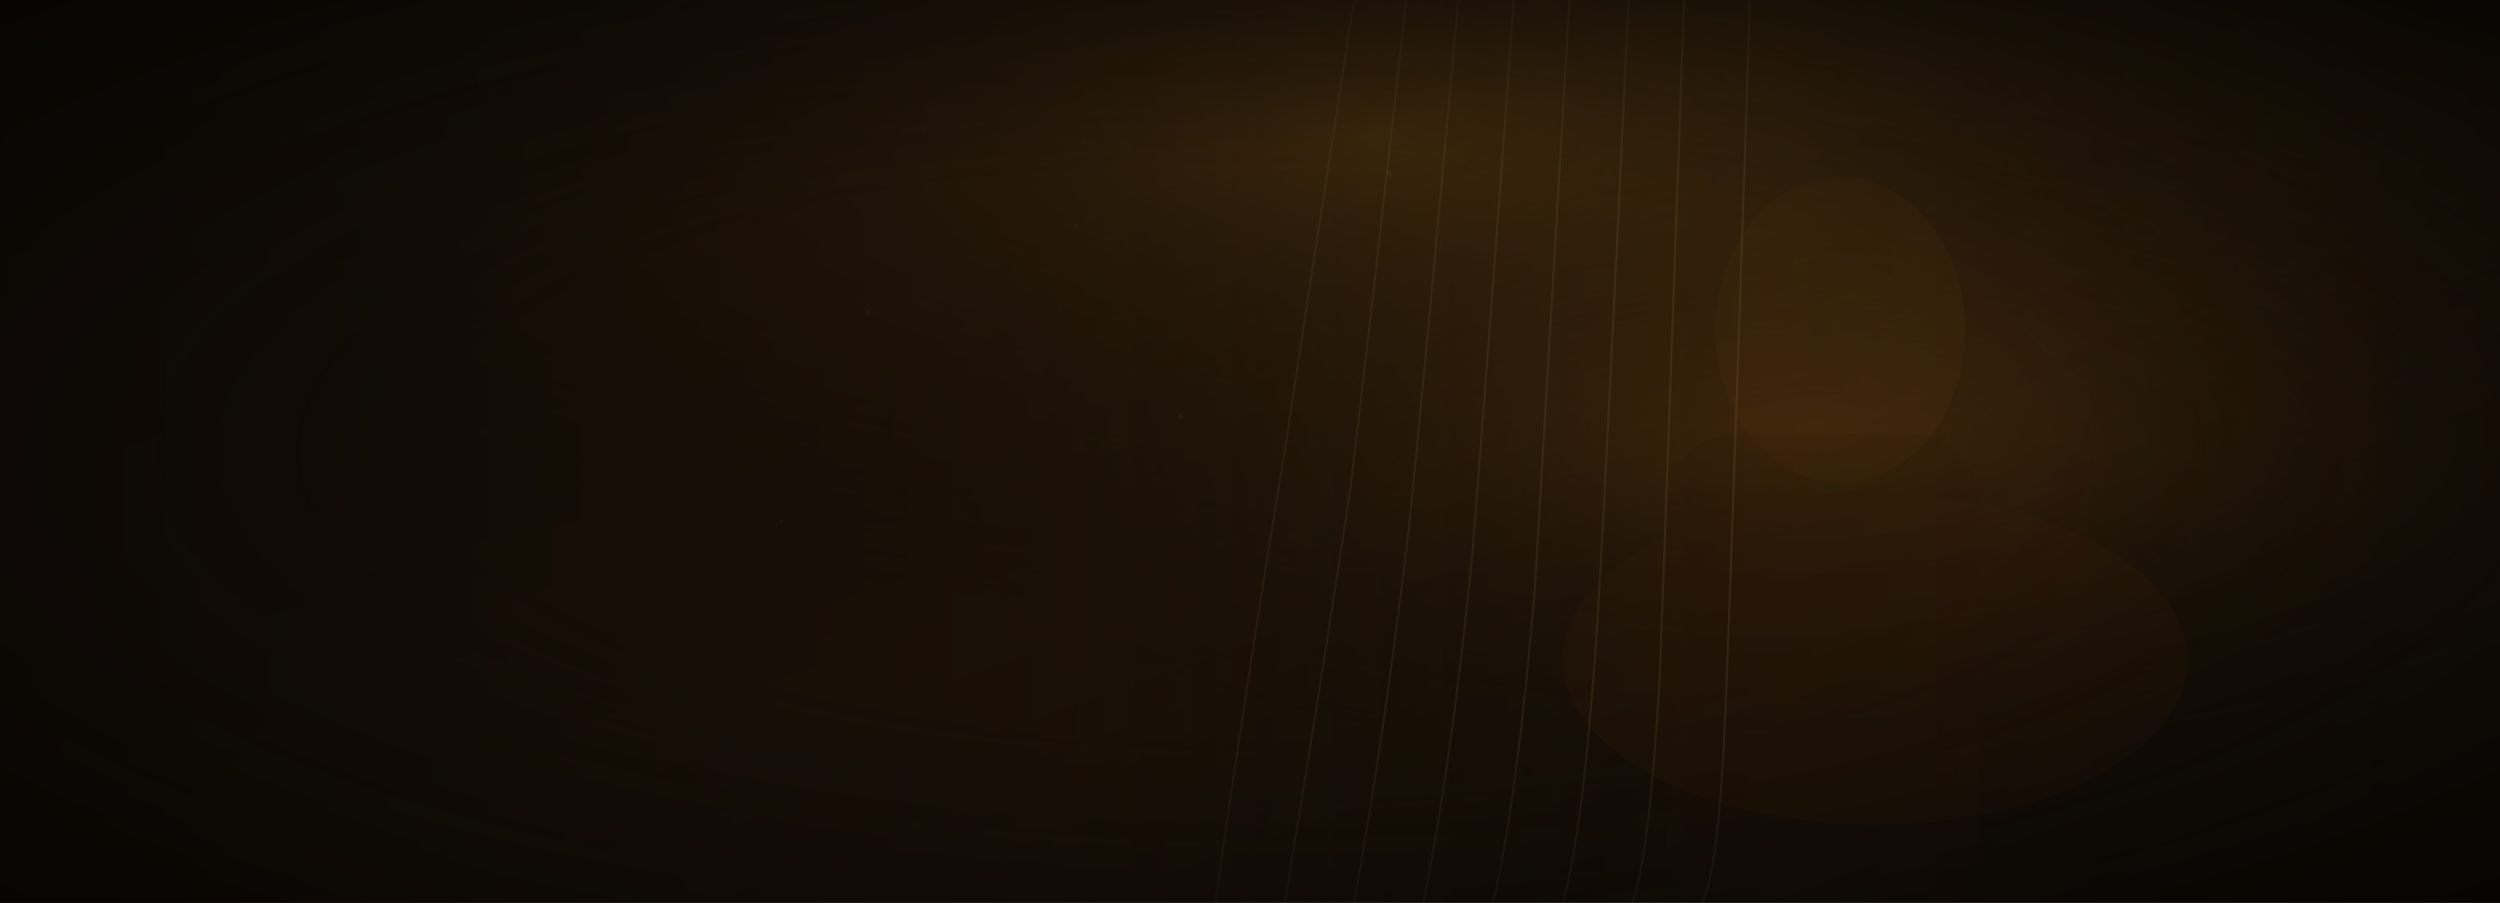
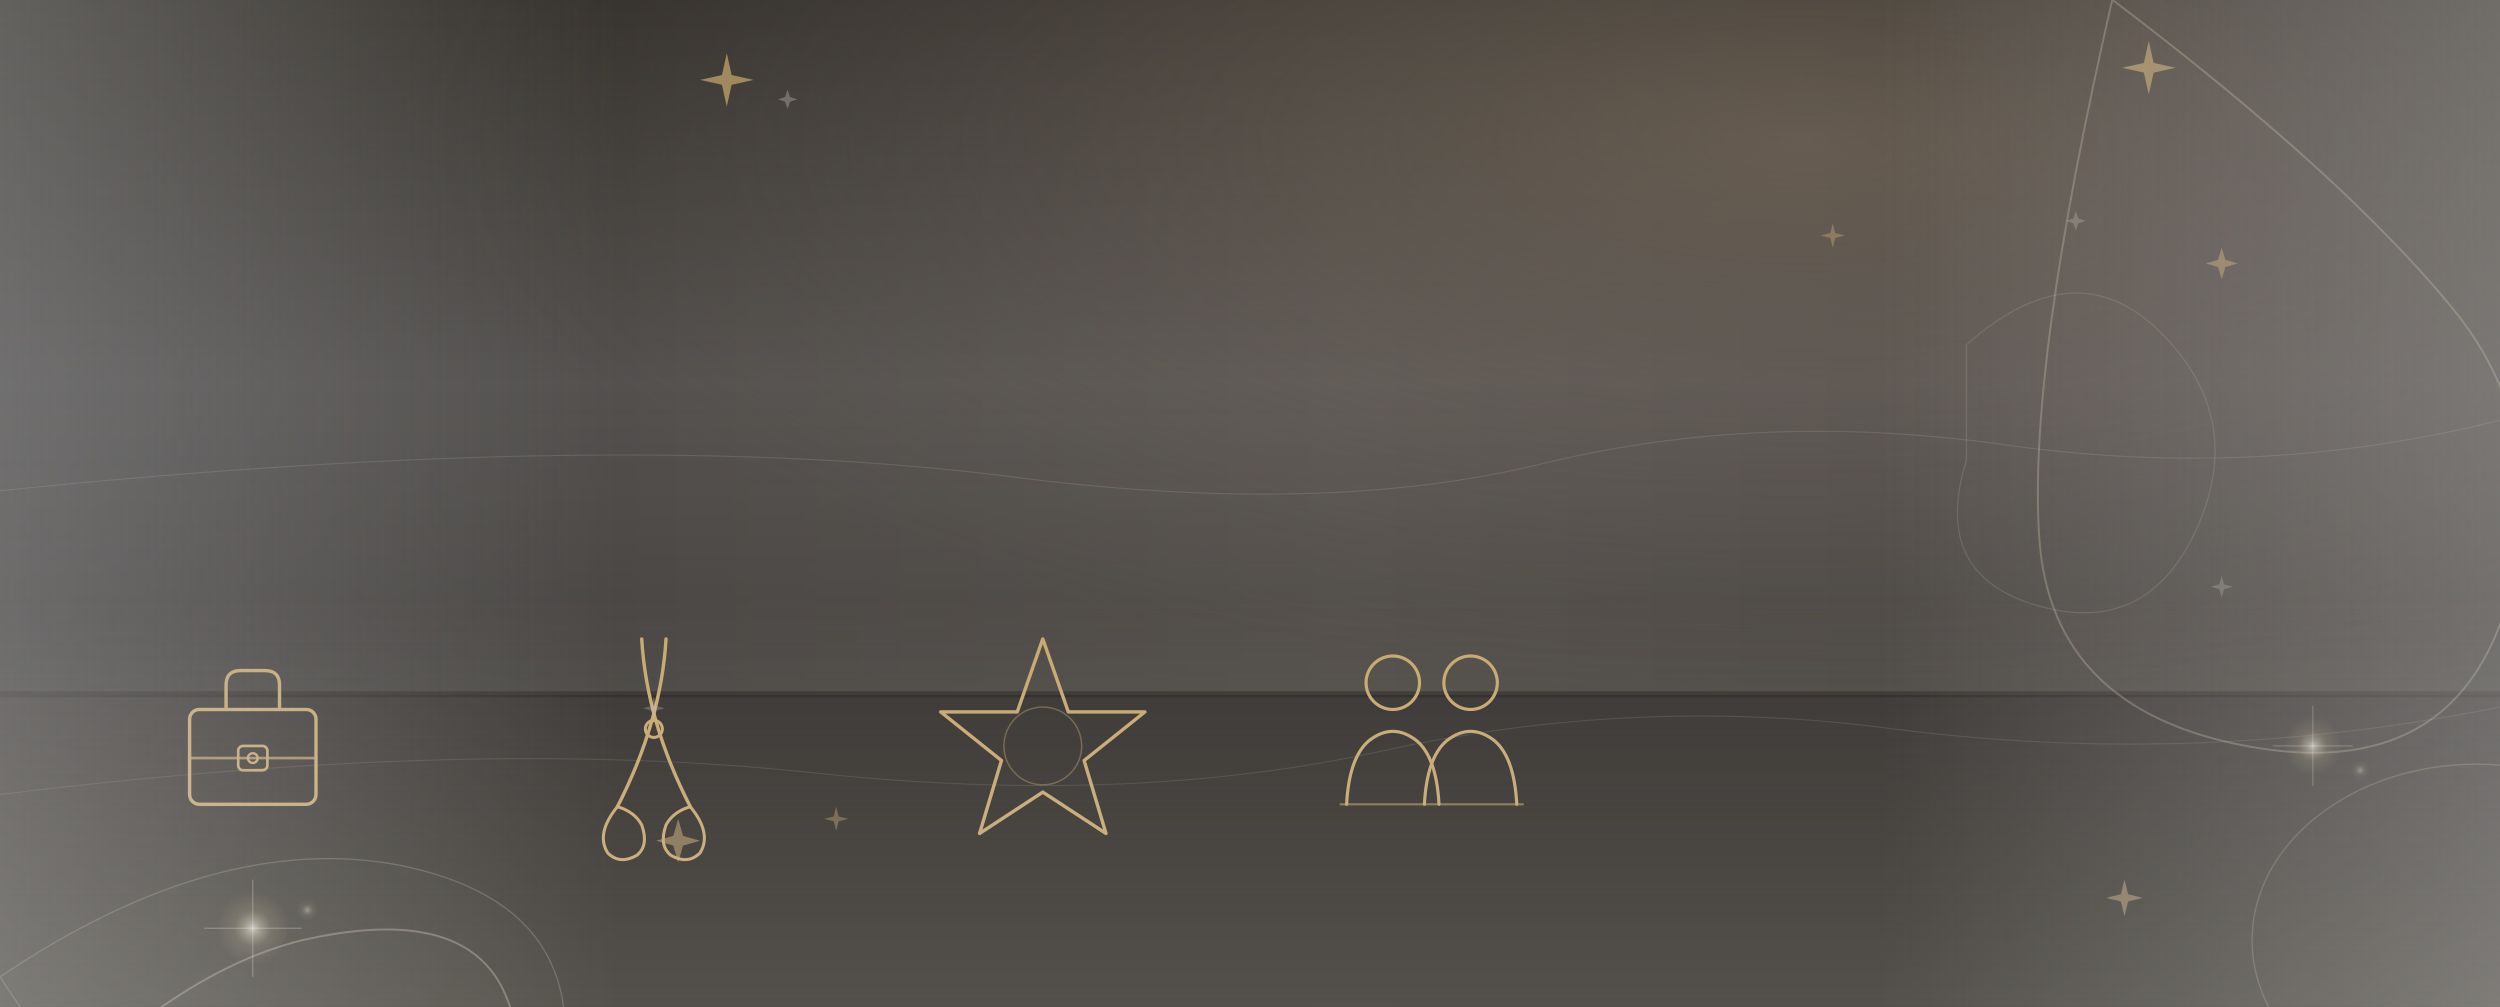
- <svg xmlns="http://www.w3.org/2000/svg" viewBox="0 0 1440 520" preserveAspectRatio="xMidYMid slice" width="1440" height="520">
+ <svg xmlns="http://www.w3.org/2000/svg" viewBox="-308 -124 2057 829" preserveAspectRatio="xMidYMid slice" width="1440" height="580">
  <defs>
-     <linearGradient id="baseBg" x1="0" y1="0" x2="1" y2="1">
-       <stop offset="0%" stop-color="#0F0B06" />
-       <stop offset="55%" stop-color="#201408" />
-       <stop offset="100%" stop-color="#0C0804" />
+     <linearGradient id="cBg" x1="0" y1="0" x2="1" y2="0">
+       <stop offset="0%" stop-color="#424040" />
+       <stop offset="28%" stop-color="#555250" />
+       <stop offset="54%" stop-color="#5E5A56" />
+       <stop offset="78%" stop-color="#575350" />
+       <stop offset="100%" stop-color="#4A4744" />
    </linearGradient>
-     <radialGradient id="aspirationalGlow" cx="55%" cy="15%" r="55%">
-       <stop offset="0%" stop-color="#8A5A18" stop-opacity="0.55" />
-       <stop offset="55%" stop-color="#4A2E0C" stop-opacity="0.28" />
-       <stop offset="100%" stop-color="#0F0B06" stop-opacity="0" />
+     <linearGradient id="cTopS" x1="0" y1="0" x2="0" y2="1">
+       <stop offset="0%" stop-color="#1C1810" stop-opacity="0.55" />
+       <stop offset="38%" stop-color="#1C1810" stop-opacity="0" />
+       <stop offset="100%" stop-color="#100C08" stop-opacity="0.42" />
+     </linearGradient>
+     <radialGradient id="cKey" cx="72%" cy="14%" r="55%">
+       <stop offset="0%" stop-color="#807060" stop-opacity="0.58" />
+       <stop offset="100%" stop-color="#5E5A56" stop-opacity="0" />
    </radialGradient>
-     <radialGradient id="subjectGlow" cx="72%" cy="48%" r="38%">
-       <stop offset="0%" stop-color="#6B4010" stop-opacity="0.5" />
-       <stop offset="100%" stop-color="#0F0B06" stop-opacity="0" />
+     <linearGradient id="cFloor" x1="0" y1="0" x2="0" y2="1">
+       <stop offset="0%" stop-color="#363230" />
+       <stop offset="100%" stop-color="#242018" />
+     </linearGradient>
+     <linearGradient id="cVigL" x1="0" y1="0" x2="1" y2="0">
+       <stop offset="0%" stop-color="#C8C8C8" stop-opacity="0.35" />
+       <stop offset="100%" stop-color="#C8C8C8" stop-opacity="0" />
+     </linearGradient>
+     <linearGradient id="cVigR" x1="0" y1="0" x2="1" y2="0">
+       <stop offset="0%" stop-color="#C8C8C8" stop-opacity="0" />
+       <stop offset="100%" stop-color="#C8C8C8" stop-opacity="0.35" />
+     </linearGradient>
+     <linearGradient id="cVigB" x1="0" y1="0" x2="0" y2="1">
+       <stop offset="0%" stop-color="#D0D0D0" stop-opacity="0" />
+       <stop offset="100%" stop-color="#D0D0D0" stop-opacity="0.28" />
+     </linearGradient>
+     <radialGradient id="cFlare" cx="50%" cy="50%" r="50%">
+       <stop offset="0%" stop-color="#FFFFFF" stop-opacity="0.95" />
+       <stop offset="18%" stop-color="#F8F0D0" stop-opacity="0.62" />
+       <stop offset="50%" stop-color="#D8C090" stop-opacity="0.22" />
+       <stop offset="100%" stop-color="#D8C090" stop-opacity="0" />
    </radialGradient>
-     <linearGradient id="textOverlay" x1="0" y1="0" x2="1" y2="0">
-       <stop offset="0%" stop-color="#0C0804" stop-opacity="0.88" />
-       <stop offset="42%" stop-color="#160E06" stop-opacity="0.6" />
-       <stop offset="70%" stop-color="#0F0B06" stop-opacity="0.18" />
-       <stop offset="100%" stop-color="#0F0B06" stop-opacity="0" />
-     </linearGradient>
-     <radialGradient id="vignette" cx="50%" cy="50%" r="70%">
-       <stop offset="45%" stop-color="#0F0B06" stop-opacity="0" />
-       <stop offset="100%" stop-color="#060402" stop-opacity="0.92" />
-     </radialGradient>
-     <filter id="softGlow">
-       <feGaussianBlur stdDeviation="2" />
-     </filter>
  </defs>
-   <rect width="1440" height="520" fill="url(#baseBg)" />
-   <rect width="1440" height="520" fill="url(#aspirationalGlow)" />
-   <rect width="1440" height="520" fill="url(#subjectGlow)" />
-   <ellipse cx="1060" cy="190" rx="72" ry="88" fill="#5C3810" opacity="0.2" />
-   <ellipse cx="1080" cy="380" rx="180" ry="95" fill="#3A2008" opacity="0.25" />
-   <rect x="960" y="250" width="180" height="280" rx="40" fill="#2A1606" opacity="0.18" />
-   <g opacity="0.14" stroke="#C9A96E" stroke-width="1.2" fill="none">
-     <path d="M 700 520 Q 720 380 740 260 Q 755 160 780 0" />
-     <path d="M 740 520 Q 760 400 778 280 Q 790 180 810 0" />
-     <path d="M 780 520 Q 798 420 812 300 Q 822 200 840 0" />
-     <path d="M 820 520 Q 836 440 848 320 Q 856 220 872 0" />
-     <path d="M 860 520 Q 874 460 884 340 Q 890 240 904 0" />
-     <path d="M 900 520 Q 912 480 920 360 Q 926 260 938 0" />
-     <path d="M 940 520 Q 950 495 956 390 Q 960 285 970 0" />
-     <path d="M 980 520 Q 990 505 994 406 Q 998 304 1008 0" />
+   <rect x="-308" y="-124" width="2057" height="829" fill="url(#cBg)" />
+   <rect x="-308" y="-124" width="2057" height="829" fill="url(#cTopS)" />
+   <rect x="-308" y="-124" width="2057" height="829" fill="url(#cKey)" />
+   <rect x="-308" y="448" width="2057" height="257" fill="url(#cFloor)" />
+   <rect x="-308" y="445" width="2057" height="5" fill="#14100C" opacity="0.38" />
+   <path d="M -308,829 Q -180,680 -60,650 Q 80,618 110,700 Q 140,775 20,815 Q -100,850 -220,835 Z" fill="rgba(170,148,118,0.07)" stroke="#D8CEB8" stroke-width="1.6" opacity="0.38" />
+   <path d="M -308,680 Q -130,560 20,588 Q 140,612 155,700 Q 168,785 40,808 Q -90,832 -220,812 Z" fill="rgba(150,130,100,0.05)" stroke="#C8C0A8" stroke-width="1.1" opacity="0.28" />
+   <path d="M 1430,-124 Q 1620,20 1710,130 Q 1800,240 1749,390 Q 1700,520 1540,490 Q 1380,460 1370,320 Q 1360,180 1430,-124 Z" fill="rgba(150,130,100,0.06)" stroke="#D0C6AC" stroke-width="1.6" opacity="0.32" />
+   <ellipse cx="1730" cy="650" rx="185" ry="145" fill="rgba(130,112,88,0.05)" stroke="#C8BEA8" stroke-width="1.2" opacity="0.25" />
+   <path d="M 1310,160 Q 1400,80 1470,150 Q 1540,220 1500,310 Q 1460,400 1370,375 Q 1280,350 1310,255 Z" fill="none" stroke="#C0B8A0" stroke-width="1" opacity="0.20" />
+   <path d="M -308,280 Q 200,228 520,268 Q 780,302 960,258 Q 1140,214 1340,242 Q 1550,272 1749,222" fill="none" stroke="#D8CEB8" stroke-width="0.9" opacity="0.16" />
+   <path d="M -308,530 Q 80,482 360,512 Q 620,540 830,494 Q 1040,448 1250,476 Q 1500,508 1749,458" fill="none" stroke="#D8CEB8" stroke-width="0.9" opacity="0.14" />
+   <ellipse cx="-100" cy="640" rx="30" ry="30" fill="url(#cFlare)" opacity="0.78" />
+   <line x1="-140" y1="640" x2="-60" y2="640" stroke="#FFFFFF" stroke-width="0.9" opacity="0.32" />
+   <line x1="-100" y1="600" x2="-100" y2="680" stroke="#FFFFFF" stroke-width="0.9" opacity="0.32" />
+   <ellipse cx="-55" cy="625" rx="9" ry="9" fill="url(#cFlare)" opacity="0.45" />
+   <ellipse cx="1595" cy="490" rx="24" ry="24" fill="url(#cFlare)" opacity="0.68" />
+   <line x1="1562" y1="490" x2="1628" y2="490" stroke="#FFFFFF" stroke-width="0.8" opacity="0.28" />
+   <line x1="1595" y1="457" x2="1595" y2="523" stroke="#FFFFFF" stroke-width="0.8" opacity="0.28" />
+   <ellipse cx="1634" cy="510" rx="8" ry="8" fill="url(#cFlare)" opacity="0.40" />
+   <g transform="translate(-100,490)" fill="none" stroke="#C9A96E" stroke-linecap="round" stroke-linejoin="round">
+     <rect x="-52" y="-30" width="104" height="78" rx="8" stroke-width="2.8" />
+     <line x1="-52" y1="10" x2="52" y2="10" stroke-width="2.2" opacity="0.75" />
+     <path d="M -22,-30 L -22,-50 Q -22,-62 -10,-62 L 10,-62 Q 22,-62 22,-50 L 22,-30" stroke-width="2.8" />
+     <rect x="-12" y="0" width="24" height="20" rx="4" stroke-width="2.2" />
+     <circle cx="0" cy="10" r="4" stroke-width="2" />
  </g>
-   <g fill="#C9A96E" opacity="0.12">
-     <circle cx="500" cy="180" r="1.5" />
-     <circle cx="620" cy="130" r="1" />
-     <circle cx="800" cy="100" r="1.2" />
-     <circle cx="450" cy="300" r="1" />
-     <circle cx="680" cy="240" r="1.5" />
+   <g transform="translate(230,490)" fill="none" stroke="#C9A96E" stroke-linecap="round" stroke-linejoin="round">
+     <path d="M -10,-88 Q -6,-20 30,50" stroke-width="2.8" />
+     <path d="M 10,-88 Q 6,-20 -30,50" stroke-width="2.8" />
+     <circle cx="0" cy="-14" r="7" stroke-width="2.5" />
+     <path d="M 30,50 Q 48,72 38,88 Q 28,98 14,90 Q 4,82 10,65 Q 16,54 30,50 Z" stroke-width="2.5" />
+     <path d="M -30,50 Q -48,72 -38,88 Q -28,98 -14,90 Q -4,82 -10,65 Q -16,54 -30,50 Z" stroke-width="2.5" />
  </g>
-   <rect width="1440" height="520" fill="url(#textOverlay)" />
-   <rect width="1440" height="520" fill="url(#vignette)" />
+   <g transform="translate(550,490)" fill="none" stroke="#C9A96E" stroke-width="2.8" stroke-linecap="round" stroke-linejoin="round">
+     <path d="M 0,-88 L 21,-28 L 84,-28 L 34,12 L 52,72 L 0,38 L -52,72 L -34,12 L -84,-28 L -21,-28 Z" />
+     <circle cx="0" cy="0" r="32" stroke-width="1.2" opacity="0.40" />
+   </g>
+   <g transform="translate(870,490)" fill="none" stroke="#C9A96E" stroke-linecap="round" stroke-linejoin="round">
+     <circle cx="-32" cy="-52" r="22" stroke-width="2.6" />
+     <path d="M -70,48 Q -68,10 -52,-4 Q -42,-12 -32,-12 Q -22,-12 -12,-4 Q 4,10 6,48" stroke-width="2.6" />
+     <circle cx="32" cy="-52" r="22" stroke-width="2.6" />
+     <path d="M -6,48 Q -4,10 12,-4 Q 22,-12 32,-12 Q 42,-12 52,-4 Q 68,10 70,48" stroke-width="2.6" />
+     <line x1="-75" y1="48" x2="75" y2="48" stroke-width="1.8" opacity="0.55" />
+   </g>
+   <g fill="#C9A96E">
+     <path d="M 290,-80 L 294,-62 L 312,-58 L 294,-54 L 290,-36 L 286,-54 L 268,-58 L 286,-62 Z" opacity="0.70" />
+     <path d="M 1460,-90 L 1464,-72 L 1482,-68 L 1464,-64 L 1460,-46 L 1456,-64 L 1438,-68 L 1456,-72 Z" opacity="0.65" />
+     <path d="M 1520, 80 L 1523, 90 L 1533, 93 L 1523, 96 L 1520,106 L 1517, 96 L 1507, 93 L 1517, 90 Z" opacity="0.50" />
+     <path d="M 250, 550 L 254, 564 L 268, 568 L 254, 572 L 250, 586 L 246, 572 L 232, 568 L 246, 564 Z" opacity="0.55" />
+     <path d="M 1440, 600 L 1443, 612 L 1455, 615 L 1443, 618 L 1440, 630 L 1437, 618 L 1425, 615 L 1437, 612 Z" opacity="0.50" />
+     <path d="M 380, 540 L 382, 548 L 390, 550 L 382, 552 L 380, 560 L 378, 552 L 370, 550 L 378, 548 Z" opacity="0.40" />
+     <path d="M 1200,  60 L 1202,  68 L 1210,  70 L 1202,  72 L 1200,  80 L 1198,  72 L 1190,  70 L 1198,  68 Z" opacity="0.42" />
+   </g>
+   <g fill="#C8C4BC">
+     <path d="M 340,-50 L 342,-44 L 348,-42 L 342,-40 L 340,-34 L 338,-40 L 332,-42 L 338,-44 Z" opacity="0.35" />
+     <path d="M 1400, 50 L 1402, 56 L 1408, 58 L 1402, 60 L 1400, 66 L 1398, 60 L 1392, 58 L 1398, 56 Z" opacity="0.30" />
+     <path d="M 230, 450 L 232, 457 L 239, 459 L 232, 461 L 230, 468 L 228, 461 L 221, 459 L 228, 457 Z" opacity="0.28" />
+     <path d="M 1520, 350 L 1522, 357 L 1529, 359 L 1522, 361 L 1520, 368 L 1518, 361 L 1511, 359 L 1518, 357 Z" opacity="0.28" />
+   </g>
+   <rect x="-308" y="-124" width="508" height="829" fill="url(#cVigL)" />
+   <rect x="1240" y="-124" width="509" height="829" fill="url(#cVigR)" />
+   <rect x="-308" y="370" width="2057" height="335" fill="url(#cVigB)" />
</svg>
